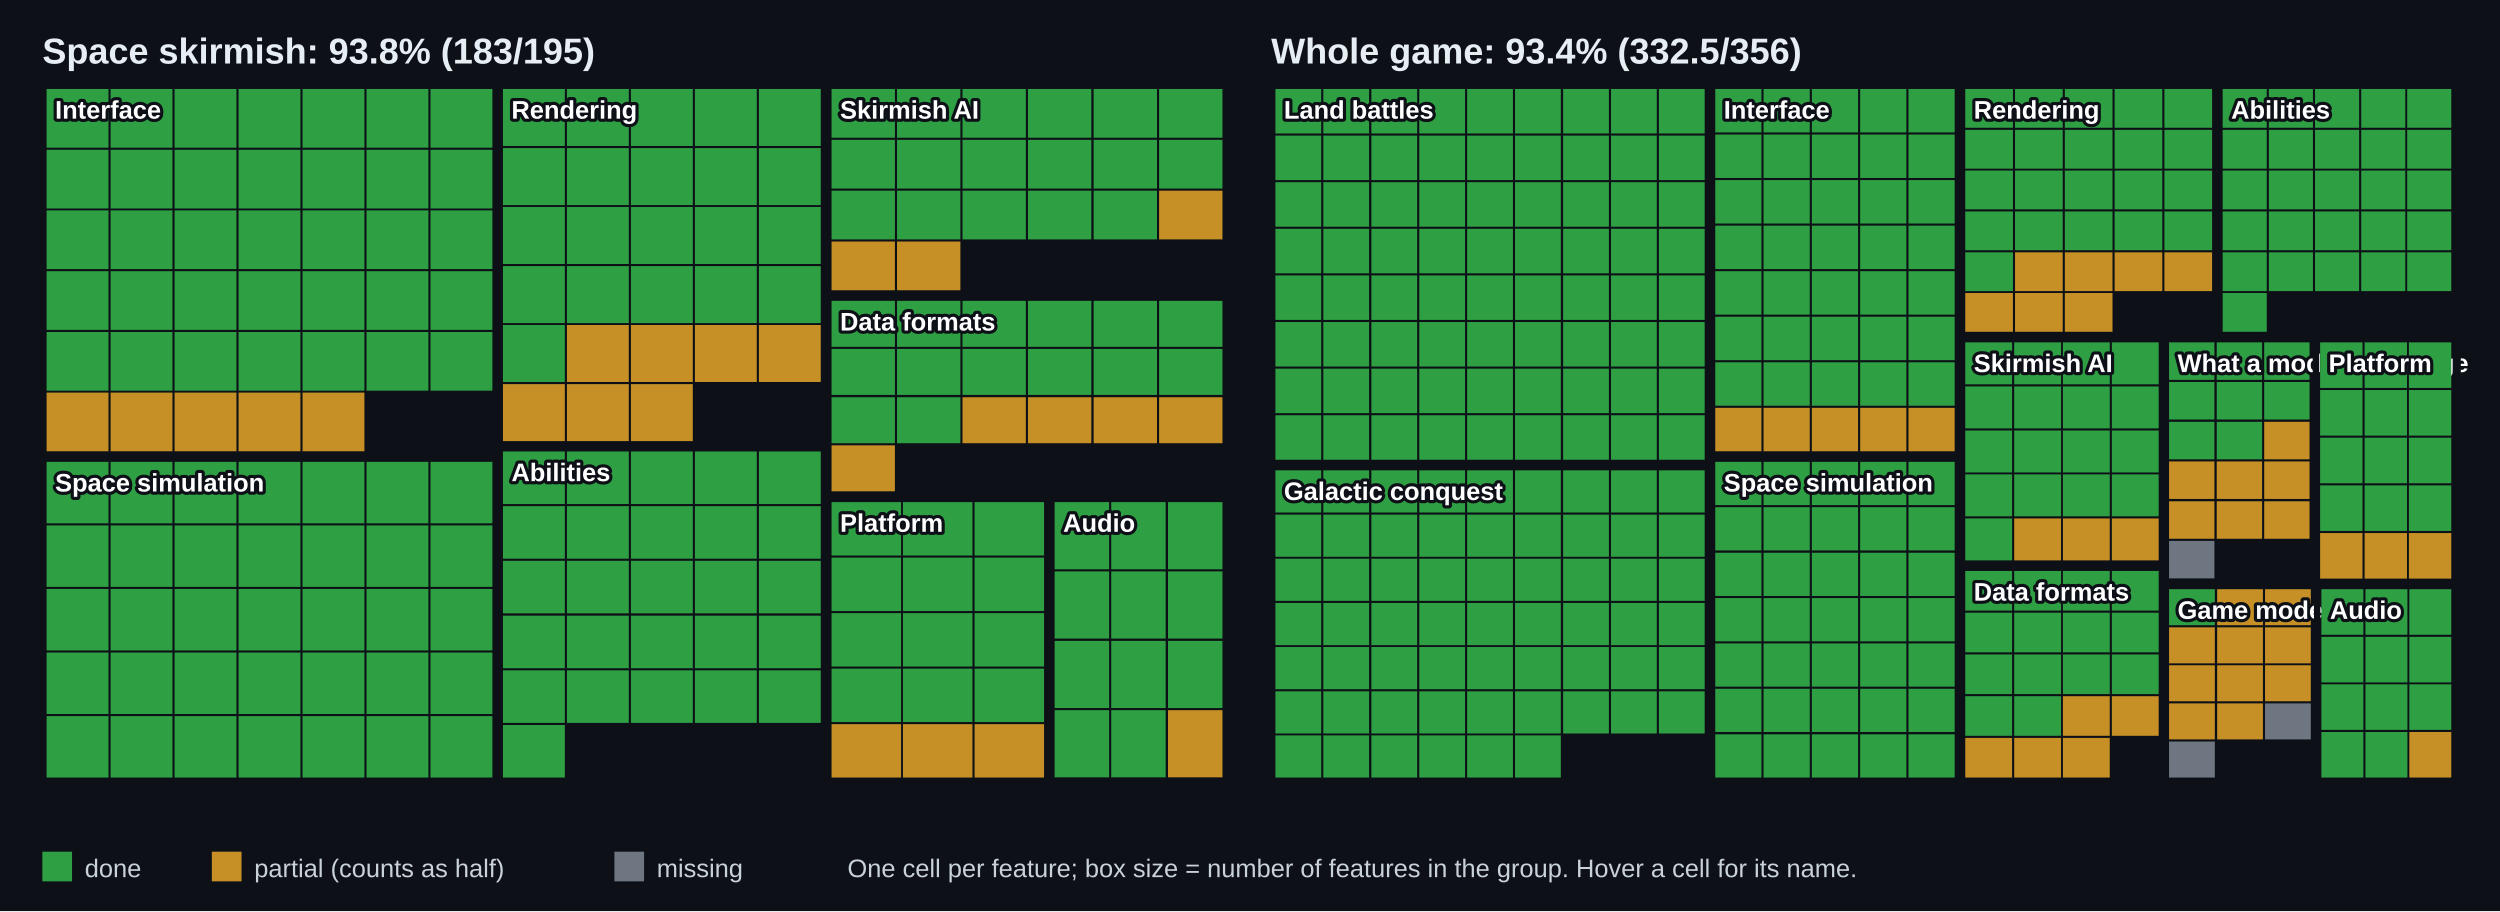
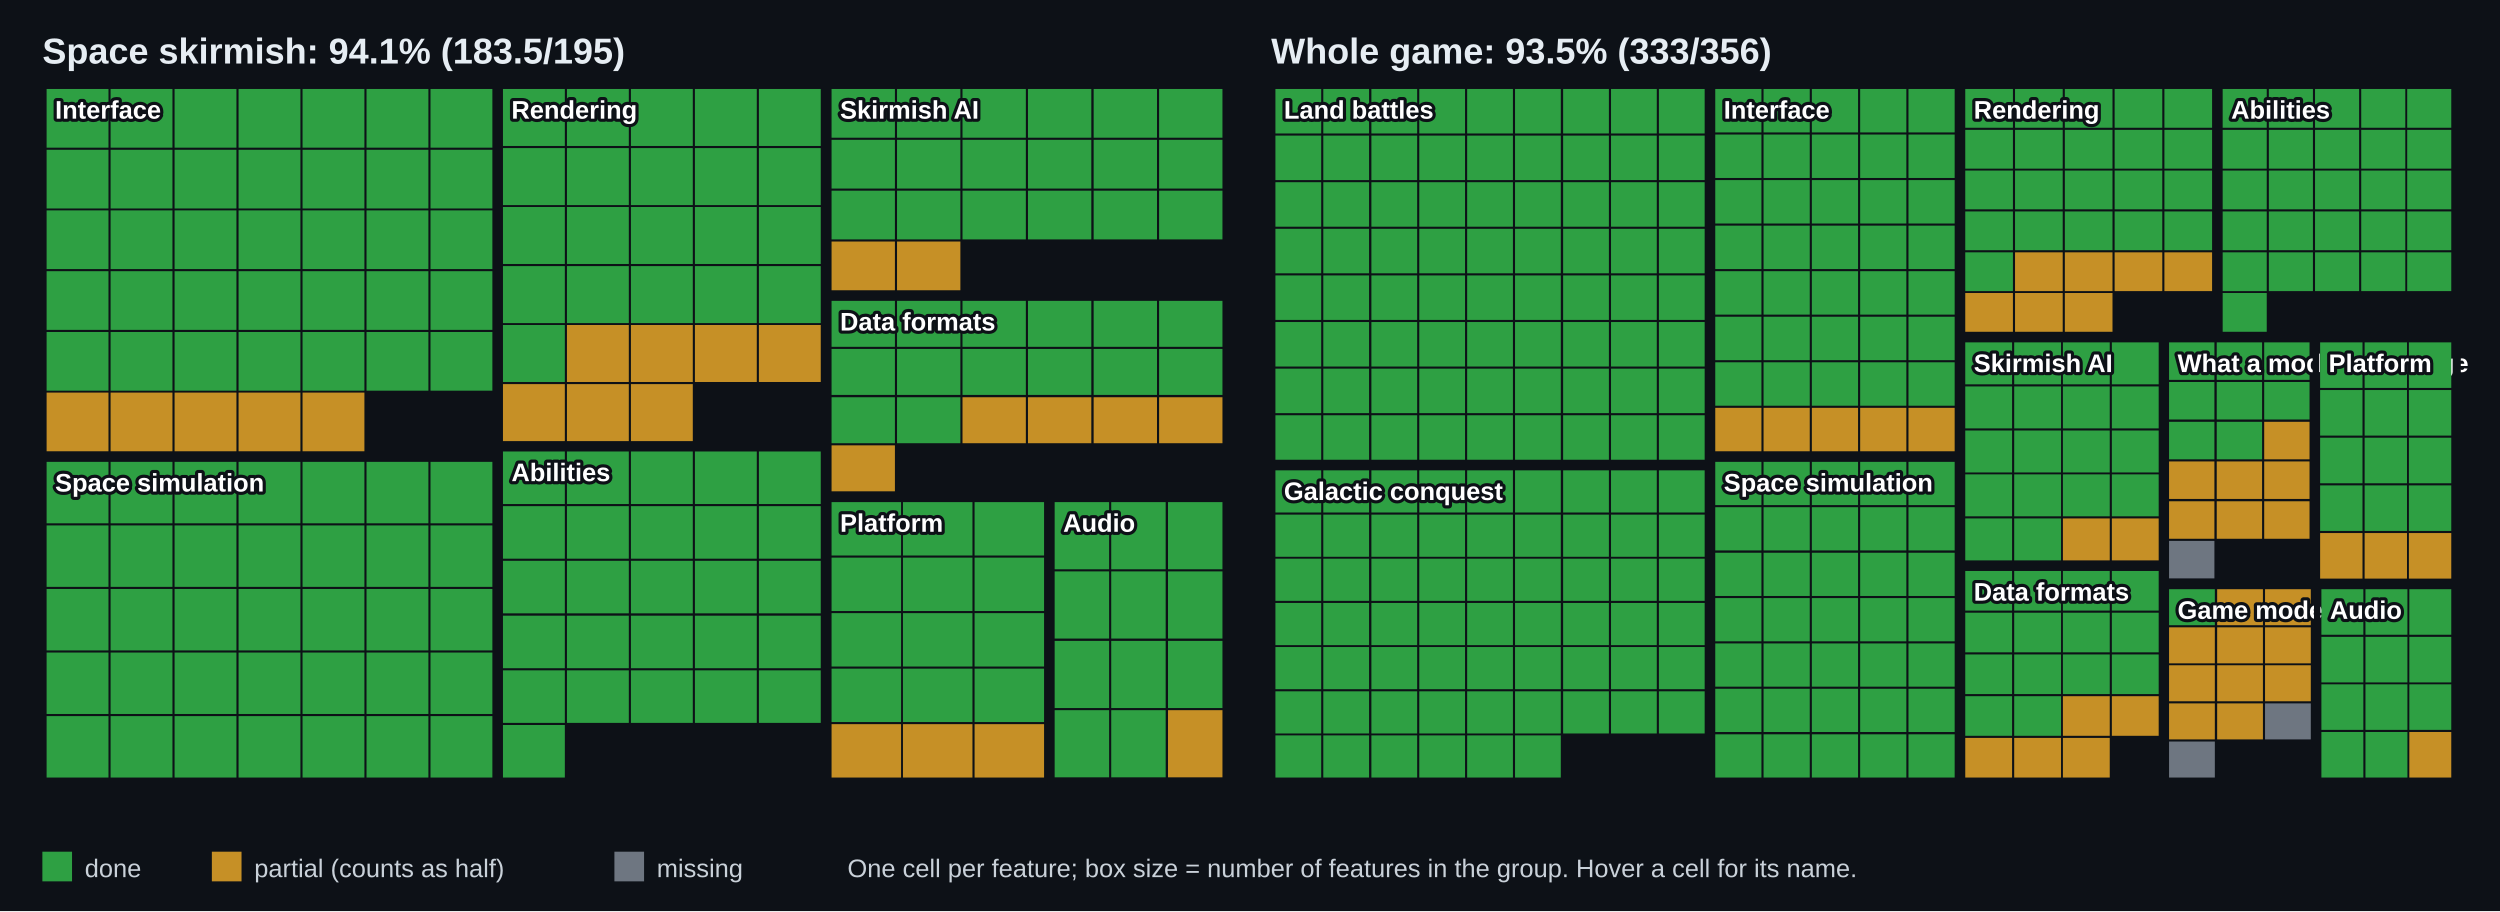
<svg xmlns="http://www.w3.org/2000/svg" viewBox="0 0 1180 430" width="1180" height="430" font-family="Segoe UI, Arial, sans-serif">
  <style>.title{font-size:17px;font-weight:700;fill:#e6edf3}.lab{font-size:12px;font-weight:700;fill:#fff}.lab.bg{stroke:#0d1117;stroke-width:3px;stroke-linejoin:round}.key{font-size:12px;fill:#c9d1d9}</style>
  <rect width="1180" height="430" fill="#0d1117" />
-   <text x="20" y="30" class="title">Space skirmish: 93.8% (183/195)</text>
+   <text x="20" y="30" class="title">Space skirmish: 94.1% (183.5/195)</text>
  <rect x="20" y="40" width="560" height="330" fill="#0d1117" />
  <rect x="22.0" y="42.0" width="29.2" height="27.7" fill="#2ea043" />
  <rect x="52.2" y="42.0" width="29.2" height="27.7" fill="#2ea043" />
  <rect x="82.4" y="42.0" width="29.2" height="27.7" fill="#2ea043" />
  <rect x="112.6" y="42.0" width="29.2" height="27.7" fill="#2ea043" />
  <rect x="142.8" y="42.0" width="29.2" height="27.7" fill="#2ea043" />
  <rect x="173.0" y="42.0" width="29.2" height="27.7" fill="#2ea043" />
  <rect x="203.2" y="42.0" width="29.2" height="27.7" fill="#2ea043" />
  <rect x="22.0" y="70.7" width="29.2" height="27.7" fill="#2ea043" />
  <rect x="52.2" y="70.7" width="29.2" height="27.7" fill="#2ea043" />
  <rect x="82.4" y="70.7" width="29.2" height="27.7" fill="#2ea043" />
  <rect x="112.6" y="70.7" width="29.2" height="27.7" fill="#2ea043" />
  <rect x="142.8" y="70.7" width="29.2" height="27.7" fill="#2ea043" />
  <rect x="173.0" y="70.7" width="29.2" height="27.7" fill="#2ea043" />
  <rect x="203.2" y="70.7" width="29.2" height="27.7" fill="#2ea043" />
  <rect x="22.0" y="99.3" width="29.2" height="27.7" fill="#2ea043" />
  <rect x="52.2" y="99.3" width="29.2" height="27.7" fill="#2ea043" />
  <rect x="82.4" y="99.3" width="29.2" height="27.7" fill="#2ea043" />
  <rect x="112.6" y="99.3" width="29.2" height="27.7" fill="#2ea043" />
  <rect x="142.8" y="99.3" width="29.2" height="27.7" fill="#2ea043" />
  <rect x="173.0" y="99.3" width="29.2" height="27.7" fill="#2ea043" />
  <rect x="203.2" y="99.3" width="29.2" height="27.7" fill="#2ea043" />
  <rect x="22.0" y="128.0" width="29.2" height="27.7" fill="#2ea043" />
  <rect x="52.2" y="128.0" width="29.2" height="27.7" fill="#2ea043" />
  <rect x="82.4" y="128.0" width="29.2" height="27.7" fill="#2ea043" />
  <rect x="112.6" y="128.0" width="29.2" height="27.7" fill="#2ea043" />
  <rect x="142.8" y="128.0" width="29.2" height="27.7" fill="#2ea043" />
  <rect x="173.0" y="128.0" width="29.2" height="27.7" fill="#2ea043" />
  <rect x="203.2" y="128.0" width="29.2" height="27.7" fill="#2ea043" />
  <rect x="22.0" y="156.7" width="29.2" height="27.7" fill="#2ea043" />
  <rect x="52.2" y="156.7" width="29.2" height="27.7" fill="#2ea043" />
  <rect x="82.4" y="156.7" width="29.2" height="27.7" fill="#2ea043" />
  <rect x="112.6" y="156.7" width="29.2" height="27.7" fill="#2ea043" />
  <rect x="142.8" y="156.7" width="29.2" height="27.7" fill="#2ea043" />
  <rect x="173.0" y="156.7" width="29.2" height="27.7" fill="#2ea043" />
  <rect x="203.2" y="156.7" width="29.2" height="27.7" fill="#2ea043" />
  <rect x="22.0" y="185.3" width="29.2" height="27.7" fill="#c69026" />
  <rect x="52.2" y="185.3" width="29.2" height="27.7" fill="#c69026" />
  <rect x="82.4" y="185.3" width="29.2" height="27.7" fill="#c69026" />
  <rect x="112.6" y="185.3" width="29.2" height="27.7" fill="#c69026" />
  <rect x="142.8" y="185.3" width="29.2" height="27.7" fill="#c69026" />
  <rect x="20.0" y="40.0" width="215.4" height="176.0" fill="none" stroke="#0d1117" stroke-width="3" />
  <text x="26.0" y="56.0" class="lab bg">Interface</text>
  <text x="26.0" y="56.0" class="lab">Interface</text>
  <rect x="22.0" y="218.0" width="29.2" height="29.0" fill="#2ea043" />
  <rect x="52.2" y="218.0" width="29.2" height="29.0" fill="#2ea043" />
  <rect x="82.4" y="218.0" width="29.2" height="29.0" fill="#2ea043" />
  <rect x="112.6" y="218.0" width="29.2" height="29.0" fill="#2ea043" />
  <rect x="142.8" y="218.0" width="29.2" height="29.0" fill="#2ea043" />
  <rect x="173.0" y="218.0" width="29.2" height="29.0" fill="#2ea043" />
  <rect x="203.2" y="218.0" width="29.2" height="29.0" fill="#2ea043" />
  <rect x="22.0" y="248.0" width="29.2" height="29.0" fill="#2ea043" />
  <rect x="52.2" y="248.0" width="29.2" height="29.0" fill="#2ea043" />
  <rect x="82.4" y="248.0" width="29.2" height="29.0" fill="#2ea043" />
  <rect x="112.6" y="248.0" width="29.2" height="29.0" fill="#2ea043" />
  <rect x="142.8" y="248.0" width="29.2" height="29.0" fill="#2ea043" />
  <rect x="173.0" y="248.0" width="29.2" height="29.0" fill="#2ea043" />
  <rect x="203.2" y="248.0" width="29.2" height="29.0" fill="#2ea043" />
  <rect x="22.0" y="278.0" width="29.2" height="29.0" fill="#2ea043" />
  <rect x="52.2" y="278.0" width="29.2" height="29.0" fill="#2ea043" />
  <rect x="82.4" y="278.0" width="29.2" height="29.0" fill="#2ea043" />
  <rect x="112.6" y="278.0" width="29.2" height="29.0" fill="#2ea043" />
  <rect x="142.8" y="278.0" width="29.2" height="29.0" fill="#2ea043" />
  <rect x="173.0" y="278.0" width="29.2" height="29.0" fill="#2ea043" />
  <rect x="203.2" y="278.0" width="29.2" height="29.0" fill="#2ea043" />
  <rect x="22.0" y="308.0" width="29.2" height="29.0" fill="#2ea043" />
  <rect x="52.2" y="308.0" width="29.2" height="29.0" fill="#2ea043" />
  <rect x="82.4" y="308.0" width="29.2" height="29.0" fill="#2ea043" />
  <rect x="112.6" y="308.0" width="29.2" height="29.0" fill="#2ea043" />
  <rect x="142.8" y="308.0" width="29.2" height="29.0" fill="#2ea043" />
  <rect x="173.0" y="308.0" width="29.2" height="29.0" fill="#2ea043" />
  <rect x="203.2" y="308.0" width="29.2" height="29.0" fill="#2ea043" />
  <rect x="22.0" y="338.0" width="29.2" height="29.0" fill="#2ea043" />
  <rect x="52.2" y="338.0" width="29.2" height="29.0" fill="#2ea043" />
  <rect x="82.4" y="338.0" width="29.2" height="29.0" fill="#2ea043" />
  <rect x="112.6" y="338.0" width="29.2" height="29.0" fill="#2ea043" />
  <rect x="142.8" y="338.0" width="29.2" height="29.0" fill="#2ea043" />
  <rect x="173.0" y="338.0" width="29.2" height="29.0" fill="#2ea043" />
  <rect x="203.2" y="338.0" width="29.2" height="29.0" fill="#2ea043" />
  <rect x="20.0" y="216.0" width="215.4" height="154.0" fill="none" stroke="#0d1117" stroke-width="3" />
  <text x="26.0" y="232.0" class="lab bg">Space simulation</text>
  <text x="26.0" y="232.0" class="lab">Space simulation</text>
  <rect x="237.4" y="42.0" width="29.2" height="26.9" fill="#2ea043" />
  <rect x="267.6" y="42.0" width="29.2" height="26.9" fill="#2ea043" />
  <rect x="297.8" y="42.0" width="29.2" height="26.9" fill="#2ea043" />
  <rect x="328.0" y="42.0" width="29.2" height="26.9" fill="#2ea043" />
  <rect x="358.2" y="42.0" width="29.2" height="26.9" fill="#2ea043" />
  <rect x="237.4" y="69.9" width="29.2" height="26.9" fill="#2ea043" />
  <rect x="267.6" y="69.9" width="29.2" height="26.9" fill="#2ea043" />
  <rect x="297.8" y="69.9" width="29.2" height="26.9" fill="#2ea043" />
  <rect x="328.0" y="69.9" width="29.2" height="26.9" fill="#2ea043" />
  <rect x="358.2" y="69.9" width="29.2" height="26.9" fill="#2ea043" />
  <rect x="237.4" y="97.7" width="29.2" height="26.9" fill="#2ea043" />
  <rect x="267.6" y="97.7" width="29.2" height="26.9" fill="#2ea043" />
  <rect x="297.8" y="97.7" width="29.2" height="26.9" fill="#2ea043" />
  <rect x="328.0" y="97.7" width="29.2" height="26.9" fill="#2ea043" />
  <rect x="358.2" y="97.7" width="29.2" height="26.9" fill="#2ea043" />
  <rect x="237.4" y="125.6" width="29.2" height="26.9" fill="#2ea043" />
  <rect x="267.6" y="125.6" width="29.2" height="26.9" fill="#2ea043" />
  <rect x="297.8" y="125.6" width="29.2" height="26.9" fill="#2ea043" />
  <rect x="328.0" y="125.6" width="29.2" height="26.9" fill="#2ea043" />
  <rect x="358.2" y="125.6" width="29.2" height="26.9" fill="#2ea043" />
  <rect x="237.4" y="153.4" width="29.2" height="26.9" fill="#2ea043" />
  <rect x="267.6" y="153.4" width="29.2" height="26.9" fill="#c69026" />
  <rect x="297.8" y="153.4" width="29.2" height="26.9" fill="#c69026" />
  <rect x="328.0" y="153.4" width="29.2" height="26.9" fill="#c69026" />
  <rect x="358.2" y="153.4" width="29.2" height="26.9" fill="#c69026" />
  <rect x="237.4" y="181.3" width="29.2" height="26.9" fill="#c69026" />
  <rect x="267.6" y="181.3" width="29.2" height="26.9" fill="#c69026" />
  <rect x="297.8" y="181.3" width="29.2" height="26.9" fill="#c69026" />
  <rect x="235.4" y="40.0" width="155.1" height="171.1" fill="none" stroke="#0d1117" stroke-width="3" />
  <text x="241.4" y="56.0" class="lab bg">Rendering</text>
  <text x="241.4" y="56.0" class="lab">Rendering</text>
  <rect x="237.4" y="213.1" width="29.2" height="24.8" fill="#2ea043" />
  <rect x="267.6" y="213.1" width="29.2" height="24.8" fill="#2ea043" />
  <rect x="297.8" y="213.1" width="29.2" height="24.8" fill="#2ea043" />
  <rect x="328.0" y="213.1" width="29.2" height="24.8" fill="#2ea043" />
  <rect x="358.2" y="213.1" width="29.2" height="24.8" fill="#2ea043" />
  <rect x="237.4" y="238.9" width="29.2" height="24.8" fill="#2ea043" />
  <rect x="267.6" y="238.9" width="29.2" height="24.8" fill="#2ea043" />
  <rect x="297.8" y="238.9" width="29.2" height="24.8" fill="#2ea043" />
  <rect x="328.0" y="238.9" width="29.2" height="24.8" fill="#2ea043" />
  <rect x="358.2" y="238.9" width="29.2" height="24.8" fill="#2ea043" />
  <rect x="237.4" y="264.7" width="29.2" height="24.8" fill="#2ea043" />
  <rect x="267.6" y="264.7" width="29.2" height="24.8" fill="#2ea043" />
  <rect x="297.8" y="264.7" width="29.2" height="24.8" fill="#2ea043" />
  <rect x="328.0" y="264.7" width="29.2" height="24.8" fill="#2ea043" />
  <rect x="358.2" y="264.7" width="29.2" height="24.8" fill="#2ea043" />
  <rect x="237.4" y="290.6" width="29.2" height="24.8" fill="#2ea043" />
  <rect x="267.6" y="290.6" width="29.2" height="24.8" fill="#2ea043" />
  <rect x="297.8" y="290.6" width="29.2" height="24.8" fill="#2ea043" />
  <rect x="328.0" y="290.6" width="29.2" height="24.8" fill="#2ea043" />
  <rect x="358.2" y="290.6" width="29.2" height="24.8" fill="#2ea043" />
  <rect x="237.4" y="316.4" width="29.2" height="24.8" fill="#2ea043" />
  <rect x="267.6" y="316.4" width="29.2" height="24.8" fill="#2ea043" />
  <rect x="297.8" y="316.4" width="29.2" height="24.8" fill="#2ea043" />
  <rect x="328.0" y="316.4" width="29.2" height="24.8" fill="#2ea043" />
  <rect x="358.2" y="316.4" width="29.2" height="24.8" fill="#2ea043" />
  <rect x="237.4" y="342.2" width="29.2" height="24.8" fill="#2ea043" />
  <rect x="235.4" y="211.1" width="155.1" height="158.9" fill="none" stroke="#0d1117" stroke-width="3" />
  <text x="241.4" y="227.1" class="lab bg">Abilities</text>
  <text x="241.4" y="227.1" class="lab">Abilities</text>
  <rect x="392.5" y="42.0" width="29.9" height="23.0" fill="#2ea043" />
  <rect x="423.4" y="42.0" width="29.9" height="23.0" fill="#2ea043" />
  <rect x="454.3" y="42.0" width="29.9" height="23.0" fill="#2ea043" />
  <rect x="485.2" y="42.0" width="29.9" height="23.0" fill="#2ea043" />
  <rect x="516.2" y="42.0" width="29.9" height="23.0" fill="#2ea043" />
  <rect x="547.1" y="42.0" width="29.9" height="23.0" fill="#2ea043" />
  <rect x="392.5" y="66.0" width="29.9" height="23.0" fill="#2ea043" />
  <rect x="423.4" y="66.0" width="29.9" height="23.0" fill="#2ea043" />
  <rect x="454.3" y="66.0" width="29.9" height="23.0" fill="#2ea043" />
  <rect x="485.2" y="66.0" width="29.9" height="23.0" fill="#2ea043" />
  <rect x="516.2" y="66.0" width="29.9" height="23.0" fill="#2ea043" />
  <rect x="547.1" y="66.0" width="29.9" height="23.0" fill="#2ea043" />
  <rect x="392.5" y="90.0" width="29.9" height="23.0" fill="#2ea043" />
  <rect x="423.4" y="90.0" width="29.9" height="23.0" fill="#2ea043" />
  <rect x="454.3" y="90.0" width="29.9" height="23.0" fill="#2ea043" />
  <rect x="485.2" y="90.0" width="29.9" height="23.0" fill="#2ea043" />
  <rect x="516.2" y="90.0" width="29.9" height="23.0" fill="#2ea043" />
-   <rect x="547.1" y="90.0" width="29.9" height="23.0" fill="#c69026" />
+   <rect x="547.1" y="90.0" width="29.9" height="23.0" fill="#2ea043" />
  <rect x="392.5" y="114.0" width="29.9" height="23.0" fill="#c69026" />
  <rect x="423.4" y="114.0" width="29.9" height="23.0" fill="#c69026" />
  <rect x="390.5" y="40.0" width="189.5" height="100.0" fill="none" stroke="#0d1117" stroke-width="3" />
  <text x="396.5" y="56.0" class="lab bg">Skirmish AI</text>
  <text x="396.5" y="56.0" class="lab">Skirmish AI</text>
  <rect x="392.5" y="142.0" width="29.9" height="21.7" fill="#2ea043" />
  <rect x="423.4" y="142.0" width="29.9" height="21.7" fill="#2ea043" />
  <rect x="454.3" y="142.0" width="29.9" height="21.7" fill="#2ea043" />
  <rect x="485.2" y="142.0" width="29.9" height="21.7" fill="#2ea043" />
  <rect x="516.2" y="142.0" width="29.9" height="21.7" fill="#2ea043" />
  <rect x="547.1" y="142.0" width="29.9" height="21.7" fill="#2ea043" />
  <rect x="392.5" y="164.7" width="29.9" height="21.7" fill="#2ea043" />
  <rect x="423.4" y="164.7" width="29.9" height="21.7" fill="#2ea043" />
  <rect x="454.3" y="164.7" width="29.9" height="21.7" fill="#2ea043" />
  <rect x="485.2" y="164.7" width="29.9" height="21.7" fill="#2ea043" />
  <rect x="516.2" y="164.7" width="29.9" height="21.7" fill="#2ea043" />
  <rect x="547.1" y="164.7" width="29.9" height="21.7" fill="#2ea043" />
  <rect x="392.5" y="187.5" width="29.9" height="21.7" fill="#2ea043" />
  <rect x="423.4" y="187.5" width="29.9" height="21.7" fill="#2ea043" />
  <rect x="454.3" y="187.5" width="29.9" height="21.7" fill="#c69026" />
  <rect x="485.2" y="187.5" width="29.9" height="21.7" fill="#c69026" />
  <rect x="516.2" y="187.5" width="29.9" height="21.7" fill="#c69026" />
  <rect x="547.1" y="187.5" width="29.9" height="21.7" fill="#c69026" />
  <rect x="392.5" y="210.2" width="29.9" height="21.7" fill="#c69026" />
  <rect x="390.5" y="140.0" width="189.5" height="95.0" fill="none" stroke="#0d1117" stroke-width="3" />
  <text x="396.5" y="156.0" class="lab bg">Data formats</text>
  <text x="396.5" y="156.0" class="lab">Data formats</text>
  <rect x="392.5" y="237.0" width="32.8" height="25.2" fill="#2ea043" />
  <rect x="426.2" y="237.0" width="32.8" height="25.2" fill="#2ea043" />
  <rect x="460.0" y="237.0" width="32.8" height="25.2" fill="#2ea043" />
  <rect x="392.5" y="263.2" width="32.8" height="25.2" fill="#2ea043" />
  <rect x="426.2" y="263.2" width="32.8" height="25.2" fill="#2ea043" />
  <rect x="460.0" y="263.2" width="32.8" height="25.2" fill="#2ea043" />
  <rect x="392.5" y="289.4" width="32.8" height="25.2" fill="#2ea043" />
  <rect x="426.2" y="289.4" width="32.8" height="25.2" fill="#2ea043" />
  <rect x="460.0" y="289.4" width="32.8" height="25.2" fill="#2ea043" />
  <rect x="392.5" y="315.6" width="32.8" height="25.2" fill="#2ea043" />
  <rect x="426.2" y="315.6" width="32.8" height="25.2" fill="#2ea043" />
  <rect x="460.0" y="315.6" width="32.8" height="25.2" fill="#2ea043" />
  <rect x="392.5" y="341.8" width="32.8" height="25.2" fill="#c69026" />
  <rect x="426.2" y="341.8" width="32.8" height="25.2" fill="#c69026" />
  <rect x="460.0" y="341.8" width="32.8" height="25.2" fill="#c69026" />
  <rect x="390.5" y="235.0" width="105.3" height="135.0" fill="none" stroke="#0d1117" stroke-width="3" />
  <text x="396.5" y="251.0" class="lab bg">Platform</text>
  <text x="396.5" y="251.0" class="lab">Platform</text>
  <rect x="497.8" y="237.0" width="25.7" height="31.7" fill="#2ea043" />
  <rect x="524.5" y="237.0" width="25.7" height="31.7" fill="#2ea043" />
  <rect x="551.3" y="237.0" width="25.7" height="31.7" fill="#2ea043" />
  <rect x="497.8" y="269.7" width="25.7" height="31.7" fill="#2ea043" />
  <rect x="524.5" y="269.7" width="25.7" height="31.7" fill="#2ea043" />
  <rect x="551.3" y="269.7" width="25.7" height="31.7" fill="#2ea043" />
  <rect x="497.8" y="302.5" width="25.7" height="31.7" fill="#2ea043" />
  <rect x="524.5" y="302.5" width="25.7" height="31.7" fill="#2ea043" />
  <rect x="551.3" y="302.5" width="25.7" height="31.7" fill="#2ea043" />
  <rect x="497.8" y="335.2" width="25.7" height="31.7" fill="#2ea043" />
  <rect x="524.5" y="335.2" width="25.7" height="31.7" fill="#2ea043" />
  <rect x="551.3" y="335.2" width="25.7" height="31.7" fill="#c69026" />
  <rect x="495.8" y="235.0" width="84.2" height="135.0" fill="none" stroke="#0d1117" stroke-width="3" />
  <text x="501.8" y="251.0" class="lab bg">Audio</text>
  <text x="501.8" y="251.0" class="lab">Audio</text>
-   <text x="600" y="30" class="title">Whole game: 93.4% (332.5/356)</text>
+   <text x="600" y="30" class="title">Whole game: 93.5% (333/356)</text>
  <rect x="600" y="40" width="560" height="330" fill="#0d1117" />
  <rect x="602.0" y="42.0" width="21.6" height="21.0" fill="#2ea043" />
  <rect x="624.6" y="42.0" width="21.6" height="21.0" fill="#2ea043" />
  <rect x="647.3" y="42.0" width="21.6" height="21.0" fill="#2ea043" />
  <rect x="669.9" y="42.0" width="21.6" height="21.0" fill="#2ea043" />
  <rect x="692.5" y="42.0" width="21.6" height="21.0" fill="#2ea043" />
  <rect x="715.1" y="42.0" width="21.6" height="21.0" fill="#2ea043" />
  <rect x="737.8" y="42.0" width="21.6" height="21.0" fill="#2ea043" />
  <rect x="760.4" y="42.0" width="21.6" height="21.0" fill="#2ea043" />
  <rect x="783.0" y="42.0" width="21.6" height="21.0" fill="#2ea043" />
  <rect x="602.0" y="64.0" width="21.6" height="21.0" fill="#2ea043" />
  <rect x="624.6" y="64.0" width="21.6" height="21.0" fill="#2ea043" />
  <rect x="647.3" y="64.0" width="21.6" height="21.0" fill="#2ea043" />
  <rect x="669.9" y="64.0" width="21.6" height="21.0" fill="#2ea043" />
  <rect x="692.5" y="64.0" width="21.6" height="21.0" fill="#2ea043" />
  <rect x="715.1" y="64.0" width="21.6" height="21.0" fill="#2ea043" />
  <rect x="737.8" y="64.0" width="21.6" height="21.0" fill="#2ea043" />
  <rect x="760.4" y="64.0" width="21.6" height="21.0" fill="#2ea043" />
  <rect x="783.0" y="64.0" width="21.6" height="21.0" fill="#2ea043" />
  <rect x="602.0" y="86.0" width="21.6" height="21.0" fill="#2ea043" />
  <rect x="624.6" y="86.0" width="21.6" height="21.0" fill="#2ea043" />
  <rect x="647.3" y="86.0" width="21.6" height="21.0" fill="#2ea043" />
  <rect x="669.9" y="86.0" width="21.6" height="21.0" fill="#2ea043" />
  <rect x="692.5" y="86.0" width="21.6" height="21.0" fill="#2ea043" />
  <rect x="715.1" y="86.0" width="21.6" height="21.0" fill="#2ea043" />
  <rect x="737.8" y="86.0" width="21.6" height="21.0" fill="#2ea043" />
  <rect x="760.4" y="86.0" width="21.6" height="21.0" fill="#2ea043" />
  <rect x="783.0" y="86.0" width="21.6" height="21.0" fill="#2ea043" />
  <rect x="602.0" y="108.0" width="21.6" height="21.0" fill="#2ea043" />
  <rect x="624.6" y="108.0" width="21.6" height="21.0" fill="#2ea043" />
  <rect x="647.3" y="108.0" width="21.6" height="21.0" fill="#2ea043" />
  <rect x="669.9" y="108.0" width="21.6" height="21.0" fill="#2ea043" />
  <rect x="692.5" y="108.0" width="21.6" height="21.0" fill="#2ea043" />
  <rect x="715.1" y="108.0" width="21.6" height="21.0" fill="#2ea043" />
  <rect x="737.8" y="108.0" width="21.6" height="21.0" fill="#2ea043" />
  <rect x="760.4" y="108.0" width="21.6" height="21.0" fill="#2ea043" />
  <rect x="783.0" y="108.0" width="21.6" height="21.0" fill="#2ea043" />
  <rect x="602.0" y="130.0" width="21.6" height="21.0" fill="#2ea043" />
  <rect x="624.6" y="130.0" width="21.6" height="21.0" fill="#2ea043" />
  <rect x="647.3" y="130.0" width="21.6" height="21.0" fill="#2ea043" />
  <rect x="669.9" y="130.0" width="21.6" height="21.0" fill="#2ea043" />
  <rect x="692.5" y="130.0" width="21.6" height="21.0" fill="#2ea043" />
  <rect x="715.1" y="130.0" width="21.6" height="21.0" fill="#2ea043" />
  <rect x="737.8" y="130.0" width="21.6" height="21.0" fill="#2ea043" />
  <rect x="760.4" y="130.0" width="21.6" height="21.0" fill="#2ea043" />
  <rect x="783.0" y="130.0" width="21.6" height="21.0" fill="#2ea043" />
  <rect x="602.0" y="152.0" width="21.6" height="21.0" fill="#2ea043" />
  <rect x="624.6" y="152.0" width="21.6" height="21.0" fill="#2ea043" />
  <rect x="647.3" y="152.0" width="21.6" height="21.0" fill="#2ea043" />
  <rect x="669.9" y="152.0" width="21.6" height="21.0" fill="#2ea043" />
  <rect x="692.5" y="152.0" width="21.6" height="21.0" fill="#2ea043" />
  <rect x="715.1" y="152.0" width="21.6" height="21.0" fill="#2ea043" />
  <rect x="737.8" y="152.0" width="21.6" height="21.0" fill="#2ea043" />
  <rect x="760.4" y="152.0" width="21.6" height="21.0" fill="#2ea043" />
  <rect x="783.0" y="152.0" width="21.6" height="21.0" fill="#2ea043" />
  <rect x="602.0" y="174.0" width="21.6" height="21.0" fill="#2ea043" />
  <rect x="624.6" y="174.0" width="21.6" height="21.0" fill="#2ea043" />
  <rect x="647.3" y="174.0" width="21.6" height="21.0" fill="#2ea043" />
  <rect x="669.9" y="174.0" width="21.6" height="21.0" fill="#2ea043" />
  <rect x="692.5" y="174.0" width="21.6" height="21.0" fill="#2ea043" />
  <rect x="715.1" y="174.0" width="21.6" height="21.0" fill="#2ea043" />
  <rect x="737.8" y="174.0" width="21.6" height="21.0" fill="#2ea043" />
  <rect x="760.4" y="174.0" width="21.6" height="21.0" fill="#2ea043" />
  <rect x="783.0" y="174.0" width="21.6" height="21.0" fill="#2ea043" />
  <rect x="602.0" y="196.0" width="21.6" height="21.0" fill="#2ea043" />
  <rect x="624.6" y="196.0" width="21.6" height="21.0" fill="#2ea043" />
  <rect x="647.3" y="196.0" width="21.6" height="21.0" fill="#2ea043" />
  <rect x="669.9" y="196.0" width="21.6" height="21.0" fill="#2ea043" />
  <rect x="692.5" y="196.0" width="21.6" height="21.0" fill="#2ea043" />
  <rect x="715.1" y="196.0" width="21.6" height="21.0" fill="#2ea043" />
  <rect x="737.8" y="196.0" width="21.6" height="21.0" fill="#2ea043" />
  <rect x="760.4" y="196.0" width="21.6" height="21.0" fill="#2ea043" />
  <rect x="783.0" y="196.0" width="21.6" height="21.0" fill="#2ea043" />
  <rect x="600.0" y="40.0" width="207.6" height="180.0" fill="none" stroke="#0d1117" stroke-width="3" />
  <text x="606.0" y="56.0" class="lab bg">Land battles</text>
  <text x="606.0" y="56.0" class="lab">Land battles</text>
  <rect x="602.0" y="222.0" width="21.6" height="19.9" fill="#2ea043" />
  <rect x="624.6" y="222.0" width="21.6" height="19.9" fill="#2ea043" />
  <rect x="647.3" y="222.0" width="21.6" height="19.9" fill="#2ea043" />
  <rect x="669.9" y="222.0" width="21.6" height="19.9" fill="#2ea043" />
  <rect x="692.5" y="222.0" width="21.6" height="19.9" fill="#2ea043" />
  <rect x="715.1" y="222.0" width="21.6" height="19.9" fill="#2ea043" />
  <rect x="737.8" y="222.0" width="21.6" height="19.9" fill="#2ea043" />
  <rect x="760.4" y="222.0" width="21.6" height="19.9" fill="#2ea043" />
  <rect x="783.0" y="222.0" width="21.6" height="19.9" fill="#2ea043" />
  <rect x="602.0" y="242.9" width="21.6" height="19.9" fill="#2ea043" />
  <rect x="624.6" y="242.9" width="21.6" height="19.9" fill="#2ea043" />
  <rect x="647.3" y="242.9" width="21.6" height="19.9" fill="#2ea043" />
  <rect x="669.9" y="242.9" width="21.6" height="19.9" fill="#2ea043" />
  <rect x="692.5" y="242.9" width="21.6" height="19.9" fill="#2ea043" />
  <rect x="715.1" y="242.9" width="21.6" height="19.9" fill="#2ea043" />
  <rect x="737.8" y="242.9" width="21.6" height="19.9" fill="#2ea043" />
  <rect x="760.4" y="242.9" width="21.6" height="19.9" fill="#2ea043" />
  <rect x="783.0" y="242.9" width="21.6" height="19.9" fill="#2ea043" />
  <rect x="602.0" y="263.7" width="21.6" height="19.9" fill="#2ea043" />
  <rect x="624.6" y="263.7" width="21.6" height="19.9" fill="#2ea043" />
  <rect x="647.3" y="263.7" width="21.6" height="19.9" fill="#2ea043" />
  <rect x="669.9" y="263.7" width="21.6" height="19.9" fill="#2ea043" />
  <rect x="692.5" y="263.7" width="21.6" height="19.9" fill="#2ea043" />
  <rect x="715.1" y="263.7" width="21.6" height="19.9" fill="#2ea043" />
  <rect x="737.8" y="263.7" width="21.6" height="19.9" fill="#2ea043" />
  <rect x="760.4" y="263.7" width="21.6" height="19.9" fill="#2ea043" />
  <rect x="783.0" y="263.7" width="21.6" height="19.9" fill="#2ea043" />
  <rect x="602.0" y="284.6" width="21.6" height="19.9" fill="#2ea043" />
  <rect x="624.6" y="284.6" width="21.6" height="19.9" fill="#2ea043" />
  <rect x="647.3" y="284.6" width="21.6" height="19.9" fill="#2ea043" />
  <rect x="669.9" y="284.6" width="21.6" height="19.9" fill="#2ea043" />
  <rect x="692.5" y="284.6" width="21.6" height="19.9" fill="#2ea043" />
  <rect x="715.1" y="284.6" width="21.6" height="19.9" fill="#2ea043" />
  <rect x="737.8" y="284.6" width="21.6" height="19.9" fill="#2ea043" />
  <rect x="760.4" y="284.6" width="21.6" height="19.9" fill="#2ea043" />
  <rect x="783.0" y="284.6" width="21.6" height="19.9" fill="#2ea043" />
  <rect x="602.0" y="305.4" width="21.6" height="19.9" fill="#2ea043" />
  <rect x="624.6" y="305.4" width="21.6" height="19.9" fill="#2ea043" />
  <rect x="647.3" y="305.4" width="21.6" height="19.9" fill="#2ea043" />
  <rect x="669.9" y="305.4" width="21.6" height="19.9" fill="#2ea043" />
  <rect x="692.5" y="305.4" width="21.6" height="19.9" fill="#2ea043" />
  <rect x="715.1" y="305.4" width="21.6" height="19.9" fill="#2ea043" />
  <rect x="737.8" y="305.4" width="21.6" height="19.9" fill="#2ea043" />
  <rect x="760.4" y="305.4" width="21.6" height="19.9" fill="#2ea043" />
  <rect x="783.0" y="305.4" width="21.6" height="19.9" fill="#2ea043" />
  <rect x="602.0" y="326.3" width="21.6" height="19.9" fill="#2ea043" />
  <rect x="624.6" y="326.3" width="21.6" height="19.9" fill="#2ea043" />
  <rect x="647.3" y="326.3" width="21.6" height="19.9" fill="#2ea043" />
  <rect x="669.9" y="326.3" width="21.6" height="19.9" fill="#2ea043" />
  <rect x="692.5" y="326.3" width="21.6" height="19.9" fill="#2ea043" />
  <rect x="715.1" y="326.3" width="21.6" height="19.9" fill="#2ea043" />
  <rect x="737.8" y="326.3" width="21.6" height="19.9" fill="#2ea043" />
  <rect x="760.4" y="326.3" width="21.6" height="19.9" fill="#2ea043" />
  <rect x="783.0" y="326.3" width="21.6" height="19.9" fill="#2ea043" />
  <rect x="602.0" y="347.1" width="21.6" height="19.9" fill="#2ea043" />
  <rect x="624.6" y="347.1" width="21.6" height="19.9" fill="#2ea043" />
  <rect x="647.3" y="347.1" width="21.6" height="19.9" fill="#2ea043" />
  <rect x="669.9" y="347.1" width="21.6" height="19.9" fill="#2ea043" />
  <rect x="692.5" y="347.1" width="21.6" height="19.9" fill="#2ea043" />
  <rect x="715.1" y="347.1" width="21.6" height="19.9" fill="#2ea043" />
  <rect x="600.0" y="220.0" width="207.6" height="150.0" fill="none" stroke="#0d1117" stroke-width="3" />
  <text x="606.0" y="236.0" class="lab bg">Galactic conquest</text>
  <text x="606.0" y="236.0" class="lab">Galactic conquest</text>
  <rect x="809.6" y="42.0" width="21.8" height="20.5" fill="#2ea043" />
  <rect x="832.4" y="42.0" width="21.8" height="20.5" fill="#2ea043" />
  <rect x="855.2" y="42.0" width="21.8" height="20.5" fill="#2ea043" />
  <rect x="878.0" y="42.0" width="21.8" height="20.5" fill="#2ea043" />
  <rect x="900.8" y="42.0" width="21.8" height="20.5" fill="#2ea043" />
  <rect x="809.6" y="63.5" width="21.8" height="20.5" fill="#2ea043" />
  <rect x="832.4" y="63.5" width="21.8" height="20.5" fill="#2ea043" />
  <rect x="855.2" y="63.5" width="21.8" height="20.5" fill="#2ea043" />
  <rect x="878.0" y="63.5" width="21.8" height="20.5" fill="#2ea043" />
  <rect x="900.8" y="63.5" width="21.8" height="20.5" fill="#2ea043" />
  <rect x="809.6" y="85.0" width="21.8" height="20.5" fill="#2ea043" />
  <rect x="832.4" y="85.0" width="21.8" height="20.5" fill="#2ea043" />
  <rect x="855.2" y="85.0" width="21.8" height="20.5" fill="#2ea043" />
  <rect x="878.0" y="85.0" width="21.8" height="20.5" fill="#2ea043" />
  <rect x="900.8" y="85.0" width="21.8" height="20.5" fill="#2ea043" />
  <rect x="809.6" y="106.5" width="21.8" height="20.5" fill="#2ea043" />
  <rect x="832.4" y="106.5" width="21.8" height="20.5" fill="#2ea043" />
  <rect x="855.2" y="106.5" width="21.8" height="20.5" fill="#2ea043" />
  <rect x="878.0" y="106.5" width="21.8" height="20.5" fill="#2ea043" />
  <rect x="900.8" y="106.5" width="21.8" height="20.5" fill="#2ea043" />
  <rect x="809.6" y="128.0" width="21.8" height="20.5" fill="#2ea043" />
  <rect x="832.4" y="128.0" width="21.8" height="20.5" fill="#2ea043" />
  <rect x="855.2" y="128.0" width="21.8" height="20.5" fill="#2ea043" />
  <rect x="878.0" y="128.0" width="21.8" height="20.5" fill="#2ea043" />
  <rect x="900.8" y="128.0" width="21.8" height="20.5" fill="#2ea043" />
  <rect x="809.6" y="149.5" width="21.8" height="20.5" fill="#2ea043" />
  <rect x="832.4" y="149.5" width="21.8" height="20.5" fill="#2ea043" />
  <rect x="855.2" y="149.5" width="21.8" height="20.5" fill="#2ea043" />
  <rect x="878.0" y="149.5" width="21.8" height="20.5" fill="#2ea043" />
  <rect x="900.8" y="149.5" width="21.8" height="20.5" fill="#2ea043" />
  <rect x="809.6" y="171.0" width="21.8" height="20.5" fill="#2ea043" />
  <rect x="832.4" y="171.0" width="21.8" height="20.5" fill="#2ea043" />
  <rect x="855.2" y="171.0" width="21.8" height="20.5" fill="#2ea043" />
  <rect x="878.0" y="171.0" width="21.8" height="20.5" fill="#2ea043" />
  <rect x="900.8" y="171.0" width="21.8" height="20.5" fill="#2ea043" />
  <rect x="809.6" y="192.5" width="21.8" height="20.5" fill="#c69026" />
  <rect x="832.4" y="192.5" width="21.8" height="20.5" fill="#c69026" />
  <rect x="855.2" y="192.5" width="21.8" height="20.5" fill="#c69026" />
  <rect x="878.0" y="192.5" width="21.8" height="20.5" fill="#c69026" />
  <rect x="900.8" y="192.5" width="21.8" height="20.5" fill="#c69026" />
  <rect x="807.6" y="40.0" width="118.0" height="176.0" fill="none" stroke="#0d1117" stroke-width="3" />
  <text x="813.6" y="56.0" class="lab bg">Interface</text>
  <text x="813.6" y="56.0" class="lab">Interface</text>
  <rect x="809.6" y="218.0" width="21.8" height="20.4" fill="#2ea043" />
  <rect x="832.4" y="218.0" width="21.8" height="20.4" fill="#2ea043" />
  <rect x="855.2" y="218.0" width="21.8" height="20.4" fill="#2ea043" />
  <rect x="878.0" y="218.0" width="21.8" height="20.4" fill="#2ea043" />
  <rect x="900.8" y="218.0" width="21.8" height="20.4" fill="#2ea043" />
  <rect x="809.6" y="239.4" width="21.8" height="20.4" fill="#2ea043" />
  <rect x="832.4" y="239.4" width="21.8" height="20.4" fill="#2ea043" />
  <rect x="855.2" y="239.4" width="21.8" height="20.4" fill="#2ea043" />
  <rect x="878.0" y="239.4" width="21.8" height="20.4" fill="#2ea043" />
  <rect x="900.8" y="239.4" width="21.8" height="20.4" fill="#2ea043" />
  <rect x="809.6" y="260.9" width="21.8" height="20.4" fill="#2ea043" />
  <rect x="832.4" y="260.9" width="21.8" height="20.4" fill="#2ea043" />
  <rect x="855.2" y="260.9" width="21.8" height="20.4" fill="#2ea043" />
  <rect x="878.0" y="260.9" width="21.8" height="20.4" fill="#2ea043" />
  <rect x="900.8" y="260.9" width="21.8" height="20.4" fill="#2ea043" />
  <rect x="809.6" y="282.3" width="21.8" height="20.4" fill="#2ea043" />
  <rect x="832.4" y="282.3" width="21.8" height="20.4" fill="#2ea043" />
  <rect x="855.2" y="282.3" width="21.8" height="20.4" fill="#2ea043" />
  <rect x="878.0" y="282.3" width="21.8" height="20.4" fill="#2ea043" />
  <rect x="900.8" y="282.3" width="21.8" height="20.4" fill="#2ea043" />
  <rect x="809.6" y="303.7" width="21.8" height="20.4" fill="#2ea043" />
  <rect x="832.4" y="303.7" width="21.8" height="20.4" fill="#2ea043" />
  <rect x="855.2" y="303.7" width="21.8" height="20.4" fill="#2ea043" />
  <rect x="878.0" y="303.7" width="21.8" height="20.4" fill="#2ea043" />
  <rect x="900.8" y="303.7" width="21.8" height="20.4" fill="#2ea043" />
  <rect x="809.6" y="325.1" width="21.8" height="20.4" fill="#2ea043" />
  <rect x="832.4" y="325.1" width="21.8" height="20.4" fill="#2ea043" />
  <rect x="855.2" y="325.1" width="21.8" height="20.4" fill="#2ea043" />
  <rect x="878.0" y="325.1" width="21.8" height="20.4" fill="#2ea043" />
  <rect x="900.8" y="325.1" width="21.8" height="20.4" fill="#2ea043" />
  <rect x="809.6" y="346.6" width="21.8" height="20.4" fill="#2ea043" />
  <rect x="832.4" y="346.6" width="21.8" height="20.4" fill="#2ea043" />
  <rect x="855.2" y="346.6" width="21.8" height="20.4" fill="#2ea043" />
  <rect x="878.0" y="346.6" width="21.8" height="20.4" fill="#2ea043" />
  <rect x="900.8" y="346.6" width="21.8" height="20.4" fill="#2ea043" />
  <rect x="807.6" y="216.0" width="118.0" height="154.0" fill="none" stroke="#0d1117" stroke-width="3" />
  <text x="813.6" y="232.0" class="lab bg">Space simulation</text>
  <text x="813.6" y="232.0" class="lab">Space simulation</text>
  <rect x="927.6" y="42.0" width="22.5" height="18.3" fill="#2ea043" />
  <rect x="951.1" y="42.0" width="22.5" height="18.3" fill="#2ea043" />
  <rect x="974.6" y="42.0" width="22.5" height="18.3" fill="#2ea043" />
  <rect x="998.1" y="42.0" width="22.5" height="18.3" fill="#2ea043" />
  <rect x="1021.6" y="42.0" width="22.5" height="18.3" fill="#2ea043" />
  <rect x="927.6" y="61.3" width="22.5" height="18.3" fill="#2ea043" />
  <rect x="951.1" y="61.3" width="22.5" height="18.3" fill="#2ea043" />
  <rect x="974.6" y="61.3" width="22.5" height="18.3" fill="#2ea043" />
  <rect x="998.1" y="61.3" width="22.5" height="18.3" fill="#2ea043" />
  <rect x="1021.6" y="61.3" width="22.5" height="18.3" fill="#2ea043" />
  <rect x="927.6" y="80.5" width="22.5" height="18.3" fill="#2ea043" />
  <rect x="951.1" y="80.5" width="22.5" height="18.3" fill="#2ea043" />
  <rect x="974.6" y="80.5" width="22.5" height="18.3" fill="#2ea043" />
  <rect x="998.1" y="80.5" width="22.5" height="18.3" fill="#2ea043" />
  <rect x="1021.6" y="80.5" width="22.5" height="18.3" fill="#2ea043" />
  <rect x="927.6" y="99.8" width="22.5" height="18.3" fill="#2ea043" />
  <rect x="951.1" y="99.8" width="22.5" height="18.3" fill="#2ea043" />
  <rect x="974.6" y="99.8" width="22.5" height="18.3" fill="#2ea043" />
  <rect x="998.1" y="99.8" width="22.5" height="18.3" fill="#2ea043" />
  <rect x="1021.6" y="99.8" width="22.5" height="18.3" fill="#2ea043" />
  <rect x="927.6" y="119.1" width="22.5" height="18.3" fill="#2ea043" />
  <rect x="951.1" y="119.1" width="22.5" height="18.3" fill="#c69026" />
  <rect x="974.6" y="119.1" width="22.5" height="18.3" fill="#c69026" />
  <rect x="998.1" y="119.1" width="22.5" height="18.3" fill="#c69026" />
  <rect x="1021.6" y="119.1" width="22.5" height="18.3" fill="#c69026" />
  <rect x="927.6" y="138.3" width="22.5" height="18.3" fill="#c69026" />
  <rect x="951.1" y="138.3" width="22.5" height="18.3" fill="#c69026" />
  <rect x="974.6" y="138.3" width="22.5" height="18.3" fill="#c69026" />
  <rect x="925.6" y="40.0" width="121.5" height="119.6" fill="none" stroke="#0d1117" stroke-width="3" />
  <text x="931.6" y="56.0" class="lab bg">Rendering</text>
  <text x="931.6" y="56.0" class="lab">Rendering</text>
  <rect x="1049.1" y="42.0" width="20.8" height="18.3" fill="#2ea043" />
  <rect x="1070.9" y="42.0" width="20.8" height="18.3" fill="#2ea043" />
  <rect x="1092.7" y="42.0" width="20.8" height="18.3" fill="#2ea043" />
  <rect x="1114.5" y="42.0" width="20.8" height="18.3" fill="#2ea043" />
  <rect x="1136.2" y="42.0" width="20.8" height="18.3" fill="#2ea043" />
  <rect x="1049.1" y="61.3" width="20.8" height="18.3" fill="#2ea043" />
  <rect x="1070.9" y="61.3" width="20.8" height="18.3" fill="#2ea043" />
  <rect x="1092.7" y="61.3" width="20.8" height="18.3" fill="#2ea043" />
  <rect x="1114.5" y="61.3" width="20.8" height="18.3" fill="#2ea043" />
  <rect x="1136.2" y="61.3" width="20.8" height="18.3" fill="#2ea043" />
  <rect x="1049.1" y="80.5" width="20.8" height="18.3" fill="#2ea043" />
  <rect x="1070.9" y="80.5" width="20.8" height="18.3" fill="#2ea043" />
  <rect x="1092.7" y="80.5" width="20.8" height="18.3" fill="#2ea043" />
  <rect x="1114.5" y="80.5" width="20.8" height="18.3" fill="#2ea043" />
  <rect x="1136.2" y="80.5" width="20.8" height="18.3" fill="#2ea043" />
  <rect x="1049.1" y="99.8" width="20.8" height="18.3" fill="#2ea043" />
  <rect x="1070.9" y="99.8" width="20.8" height="18.3" fill="#2ea043" />
  <rect x="1092.7" y="99.8" width="20.8" height="18.3" fill="#2ea043" />
  <rect x="1114.5" y="99.8" width="20.8" height="18.3" fill="#2ea043" />
  <rect x="1136.2" y="99.8" width="20.8" height="18.3" fill="#2ea043" />
  <rect x="1049.1" y="119.1" width="20.8" height="18.3" fill="#2ea043" />
  <rect x="1070.9" y="119.1" width="20.8" height="18.3" fill="#2ea043" />
  <rect x="1092.7" y="119.1" width="20.8" height="18.3" fill="#2ea043" />
  <rect x="1114.5" y="119.1" width="20.8" height="18.3" fill="#2ea043" />
  <rect x="1136.2" y="119.1" width="20.8" height="18.3" fill="#2ea043" />
  <rect x="1049.1" y="138.3" width="20.8" height="18.3" fill="#2ea043" />
  <rect x="1047.1" y="40.0" width="112.9" height="119.6" fill="none" stroke="#0d1117" stroke-width="3" />
  <text x="1053.1" y="56.0" class="lab bg">Abilities</text>
  <text x="1053.1" y="56.0" class="lab">Abilities</text>
  <rect x="927.6" y="161.6" width="22.1" height="19.8" fill="#2ea043" />
  <rect x="950.7" y="161.6" width="22.1" height="19.8" fill="#2ea043" />
  <rect x="973.7" y="161.6" width="22.1" height="19.8" fill="#2ea043" />
  <rect x="996.8" y="161.6" width="22.1" height="19.8" fill="#2ea043" />
  <rect x="927.6" y="182.4" width="22.1" height="19.8" fill="#2ea043" />
  <rect x="950.7" y="182.4" width="22.1" height="19.8" fill="#2ea043" />
  <rect x="973.7" y="182.4" width="22.1" height="19.8" fill="#2ea043" />
  <rect x="996.8" y="182.4" width="22.1" height="19.8" fill="#2ea043" />
  <rect x="927.6" y="203.2" width="22.1" height="19.8" fill="#2ea043" />
  <rect x="950.7" y="203.2" width="22.1" height="19.8" fill="#2ea043" />
  <rect x="973.7" y="203.2" width="22.1" height="19.8" fill="#2ea043" />
  <rect x="996.8" y="203.2" width="22.1" height="19.8" fill="#2ea043" />
  <rect x="927.6" y="223.9" width="22.1" height="19.8" fill="#2ea043" />
  <rect x="950.7" y="223.9" width="22.1" height="19.8" fill="#2ea043" />
  <rect x="973.7" y="223.9" width="22.1" height="19.8" fill="#2ea043" />
  <rect x="996.8" y="223.9" width="22.1" height="19.8" fill="#2ea043" />
  <rect x="927.6" y="244.7" width="22.1" height="19.8" fill="#2ea043" />
-   <rect x="950.7" y="244.7" width="22.1" height="19.8" fill="#c69026" />
+   <rect x="950.7" y="244.7" width="22.1" height="19.8" fill="#2ea043" />
  <rect x="973.7" y="244.7" width="22.1" height="19.8" fill="#c69026" />
  <rect x="996.8" y="244.7" width="22.1" height="19.8" fill="#c69026" />
  <rect x="925.6" y="159.6" width="96.2" height="107.9" fill="none" stroke="#0d1117" stroke-width="3" />
  <text x="931.6" y="175.6" class="lab bg">Skirmish AI</text>
  <text x="931.6" y="175.6" class="lab">Skirmish AI</text>
  <rect x="927.6" y="269.5" width="22.1" height="18.7" fill="#2ea043" />
  <rect x="950.7" y="269.5" width="22.1" height="18.7" fill="#2ea043" />
  <rect x="973.7" y="269.5" width="22.1" height="18.7" fill="#2ea043" />
  <rect x="996.8" y="269.5" width="22.1" height="18.7" fill="#2ea043" />
  <rect x="927.6" y="289.2" width="22.1" height="18.7" fill="#2ea043" />
  <rect x="950.7" y="289.2" width="22.1" height="18.7" fill="#2ea043" />
  <rect x="973.7" y="289.2" width="22.1" height="18.7" fill="#2ea043" />
  <rect x="996.8" y="289.2" width="22.1" height="18.7" fill="#2ea043" />
  <rect x="927.6" y="308.9" width="22.1" height="18.7" fill="#2ea043" />
  <rect x="950.7" y="308.9" width="22.1" height="18.7" fill="#2ea043" />
  <rect x="973.7" y="308.9" width="22.1" height="18.7" fill="#2ea043" />
  <rect x="996.8" y="308.9" width="22.1" height="18.7" fill="#2ea043" />
  <rect x="927.6" y="328.6" width="22.1" height="18.7" fill="#2ea043" />
  <rect x="950.7" y="328.6" width="22.1" height="18.7" fill="#2ea043" />
  <rect x="973.7" y="328.6" width="22.1" height="18.7" fill="#c69026" />
  <rect x="996.8" y="328.6" width="22.1" height="18.7" fill="#c69026" />
  <rect x="927.6" y="348.3" width="22.1" height="18.7" fill="#c69026" />
  <rect x="950.7" y="348.3" width="22.1" height="18.7" fill="#c69026" />
  <rect x="973.7" y="348.3" width="22.1" height="18.7" fill="#c69026" />
  <rect x="925.6" y="267.5" width="96.2" height="102.5" fill="none" stroke="#0d1117" stroke-width="3" />
  <text x="931.6" y="283.5" class="lab bg">Data formats</text>
  <text x="931.6" y="283.5" class="lab">Data formats</text>
  <rect x="1023.8" y="161.6" width="21.4" height="17.7" fill="#2ea043" />
  <rect x="1046.3" y="161.6" width="21.4" height="17.7" fill="#2ea043" />
  <rect x="1068.7" y="161.6" width="21.4" height="17.7" fill="#2ea043" />
  <rect x="1023.8" y="180.3" width="21.4" height="17.7" fill="#2ea043" />
  <rect x="1046.3" y="180.3" width="21.4" height="17.7" fill="#2ea043" />
  <rect x="1068.7" y="180.3" width="21.4" height="17.7" fill="#2ea043" />
  <rect x="1023.8" y="199.1" width="21.4" height="17.7" fill="#2ea043" />
  <rect x="1046.3" y="199.1" width="21.4" height="17.7" fill="#2ea043" />
  <rect x="1068.7" y="199.1" width="21.4" height="17.7" fill="#c69026" />
  <rect x="1023.8" y="217.8" width="21.4" height="17.7" fill="#c69026" />
  <rect x="1046.3" y="217.8" width="21.4" height="17.7" fill="#c69026" />
  <rect x="1068.7" y="217.8" width="21.4" height="17.7" fill="#c69026" />
  <rect x="1023.8" y="236.6" width="21.4" height="17.7" fill="#c69026" />
  <rect x="1046.3" y="236.6" width="21.4" height="17.7" fill="#c69026" />
  <rect x="1068.7" y="236.6" width="21.4" height="17.7" fill="#c69026" />
  <rect x="1023.8" y="255.3" width="21.4" height="17.7" fill="#6e7681" />
  <rect x="1021.8" y="159.6" width="71.3" height="116.5" fill="none" stroke="#0d1117" stroke-width="3" />
  <text x="1027.8" y="175.6" class="lab bg">What a mod can change</text>
  <text x="1027.8" y="175.6" class="lab">What a mod can change</text>
  <rect x="1095.1" y="161.6" width="20.0" height="21.5" fill="#2ea043" />
  <rect x="1116.1" y="161.6" width="20.0" height="21.5" fill="#2ea043" />
  <rect x="1137.0" y="161.6" width="20.0" height="21.5" fill="#2ea043" />
  <rect x="1095.1" y="184.1" width="20.0" height="21.5" fill="#2ea043" />
  <rect x="1116.1" y="184.1" width="20.0" height="21.5" fill="#2ea043" />
  <rect x="1137.0" y="184.1" width="20.0" height="21.5" fill="#2ea043" />
  <rect x="1095.1" y="206.6" width="20.0" height="21.5" fill="#2ea043" />
  <rect x="1116.1" y="206.6" width="20.0" height="21.5" fill="#2ea043" />
  <rect x="1137.0" y="206.6" width="20.0" height="21.5" fill="#2ea043" />
  <rect x="1095.1" y="229.1" width="20.0" height="21.5" fill="#2ea043" />
  <rect x="1116.1" y="229.1" width="20.0" height="21.5" fill="#2ea043" />
  <rect x="1137.0" y="229.1" width="20.0" height="21.5" fill="#2ea043" />
  <rect x="1095.1" y="251.6" width="20.0" height="21.5" fill="#c69026" />
  <rect x="1116.1" y="251.6" width="20.0" height="21.5" fill="#c69026" />
  <rect x="1137.0" y="251.6" width="20.0" height="21.5" fill="#c69026" />
  <rect x="1093.1" y="159.6" width="66.9" height="116.5" fill="none" stroke="#0d1117" stroke-width="3" />
  <text x="1099.1" y="175.6" class="lab bg">Platform</text>
  <text x="1099.1" y="175.6" class="lab">Platform</text>
  <rect x="1023.8" y="278.1" width="21.6" height="17.0" fill="#2ea043" />
  <rect x="1046.5" y="278.1" width="21.6" height="17.0" fill="#c69026" />
  <rect x="1069.1" y="278.1" width="21.6" height="17.0" fill="#c69026" />
  <rect x="1023.8" y="296.1" width="21.6" height="17.0" fill="#c69026" />
  <rect x="1046.5" y="296.1" width="21.6" height="17.0" fill="#c69026" />
  <rect x="1069.1" y="296.1" width="21.6" height="17.0" fill="#c69026" />
  <rect x="1023.8" y="314.0" width="21.6" height="17.0" fill="#c69026" />
  <rect x="1046.5" y="314.0" width="21.6" height="17.0" fill="#c69026" />
  <rect x="1069.1" y="314.0" width="21.6" height="17.0" fill="#c69026" />
  <rect x="1023.8" y="332.0" width="21.6" height="17.0" fill="#c69026" />
  <rect x="1046.5" y="332.0" width="21.6" height="17.0" fill="#c69026" />
  <rect x="1069.1" y="332.0" width="21.6" height="17.0" fill="#6e7681" />
  <rect x="1023.8" y="350.0" width="21.6" height="17.0" fill="#6e7681" />
  <rect x="1021.8" y="276.1" width="71.8" height="93.9" fill="none" stroke="#0d1117" stroke-width="3" />
  <text x="1027.8" y="292.1" class="lab bg">Game modes</text>
  <text x="1027.8" y="292.1" class="lab">Game modes</text>
  <rect x="1095.7" y="278.1" width="19.8" height="21.5" fill="#2ea043" />
  <rect x="1116.5" y="278.1" width="19.8" height="21.5" fill="#2ea043" />
  <rect x="1137.2" y="278.1" width="19.8" height="21.5" fill="#2ea043" />
  <rect x="1095.7" y="300.6" width="19.8" height="21.5" fill="#2ea043" />
  <rect x="1116.5" y="300.6" width="19.8" height="21.5" fill="#2ea043" />
  <rect x="1137.2" y="300.6" width="19.8" height="21.5" fill="#2ea043" />
  <rect x="1095.7" y="323.0" width="19.8" height="21.5" fill="#2ea043" />
  <rect x="1116.5" y="323.0" width="19.8" height="21.5" fill="#2ea043" />
  <rect x="1137.2" y="323.0" width="19.8" height="21.5" fill="#2ea043" />
  <rect x="1095.7" y="345.5" width="19.8" height="21.5" fill="#2ea043" />
  <rect x="1116.5" y="345.5" width="19.8" height="21.5" fill="#2ea043" />
  <rect x="1137.2" y="345.5" width="19.8" height="21.5" fill="#c69026" />
  <rect x="1093.7" y="276.1" width="66.3" height="93.9" fill="none" stroke="#0d1117" stroke-width="3" />
  <text x="1099.7" y="292.1" class="lab bg">Audio</text>
  <text x="1099.7" y="292.1" class="lab">Audio</text>
  <g transform="translate(20 402)">
    <rect width="14" height="14" fill="#2ea043" />
    <text x="20" y="12" class="key">done</text>
    <rect x="80" width="14" height="14" fill="#c69026" />
    <text x="100" y="12" class="key">partial (counts as half)</text>
    <rect x="270" width="14" height="14" fill="#6e7681" />
    <text x="290" y="12" class="key">missing</text>
    <text x="380" y="12" class="key">One cell per feature; box size = number of features in the group. Hover a cell for its name.</text>
  </g>
</svg>
